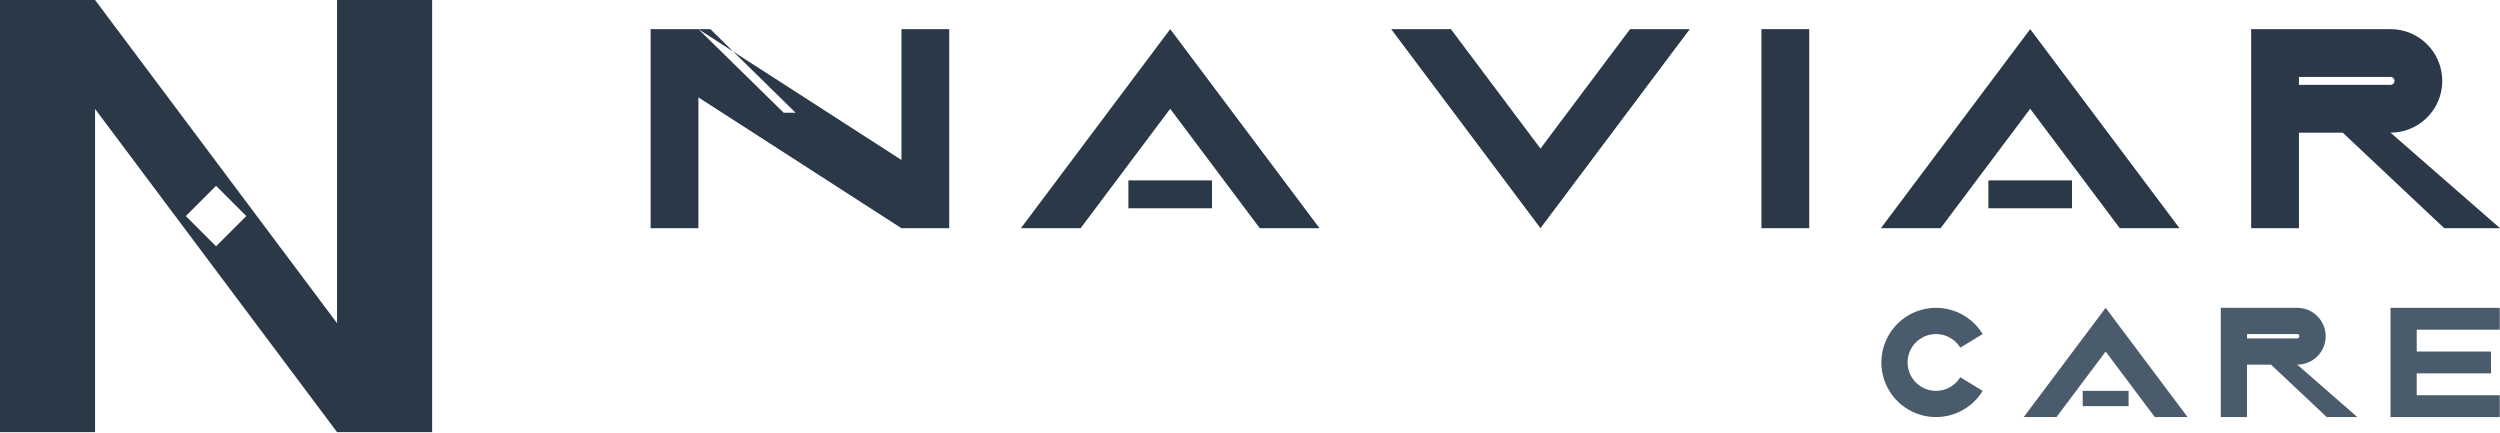
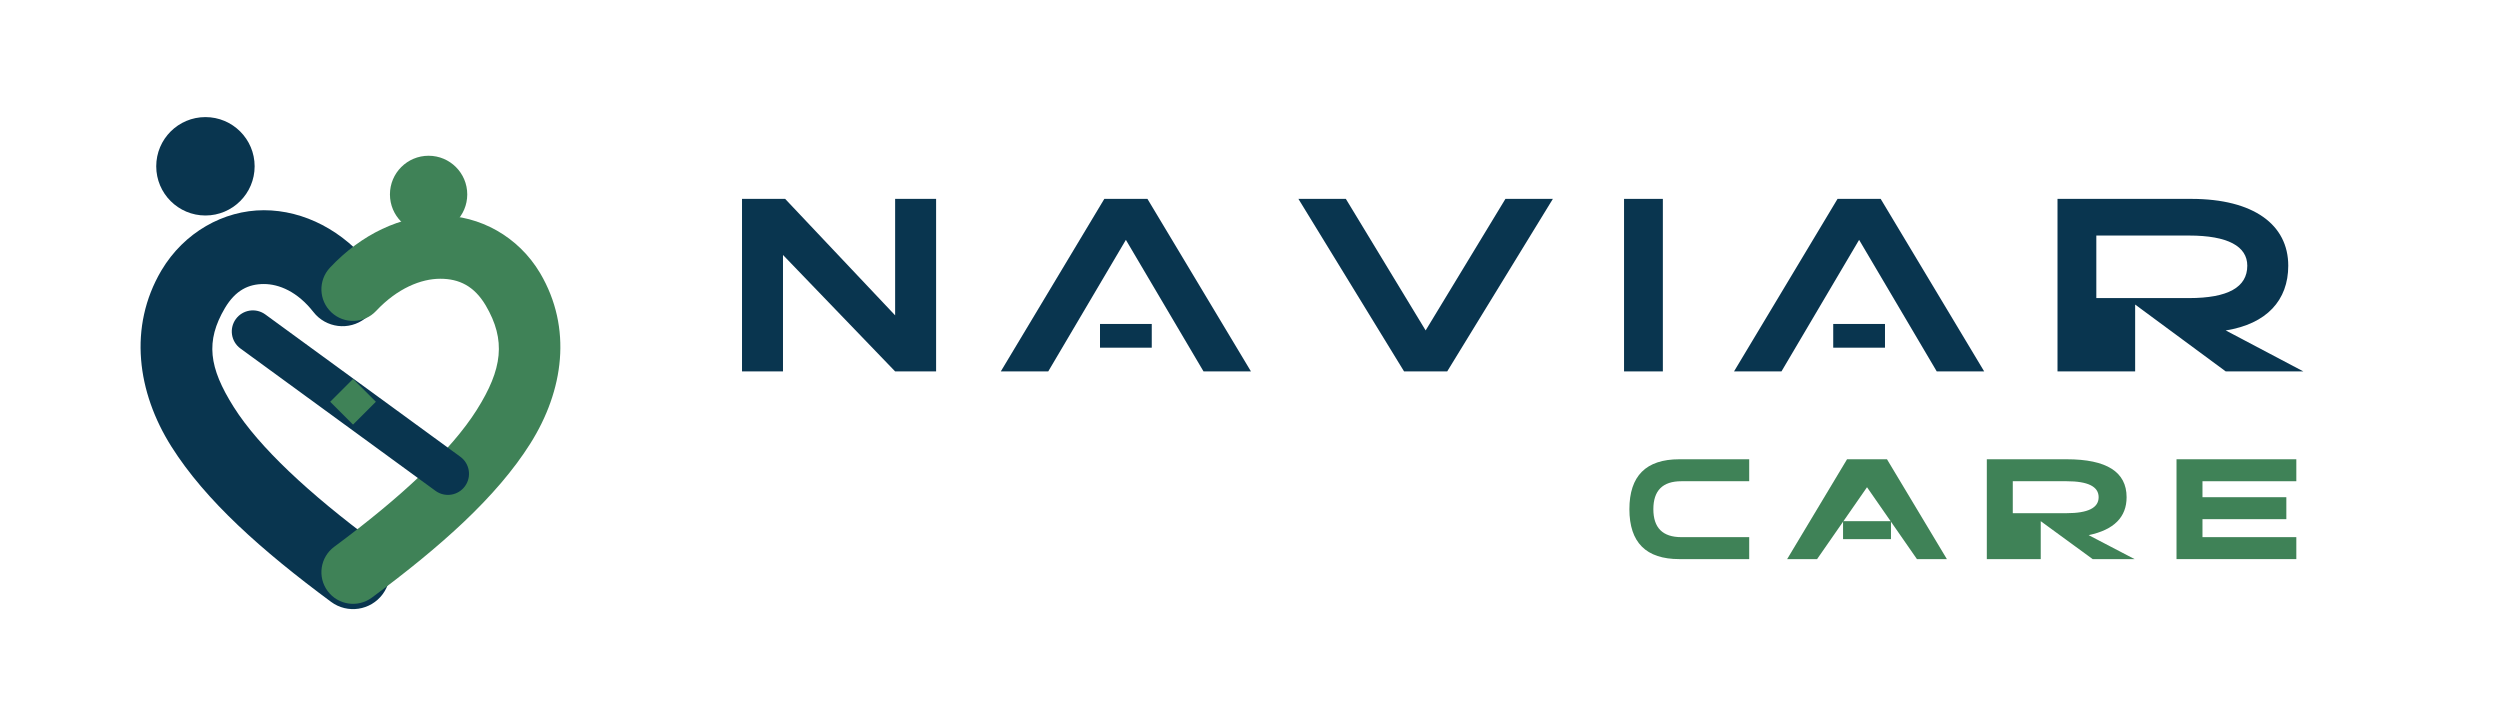
- <svg xmlns="http://www.w3.org/2000/svg" viewBox="0 0 1029.78 178.0" width="1029.78" height="178.0" role="img" aria-label="NAVIAR CARE">
-   <path d="M0 0 H22.0 L78.0 74.79 V0 H100.0 V100.0 H78.0 L22.0 25.21 V100.0 H0 Z M50.0 43.0 L57.0 50.0 L50.0 57.0 L43.0 50.0 Z" fill="#2A3847" fill-rule="evenodd" transform="translate(0.0 0.0) scale(1.78)" />
-   <path d="M0 0 H24.0 L126.0 65.72 V0 H150.0 V100.0 H126.0 L24.0 34.28 V100.0 H0 Z M24.0 0 L30.0 0 L72.84 42.0 L66.84 42.0 Z" fill="#2A3847" fill-rule="evenodd" transform="translate(268.0 12.0) scale(0.82)" />
-   <path d="M75.0 0.0 L150.0 100.0 L120.0 100.0 L75.0 40.0 L30.0 100.0 L0 100.0 Z M54.0 76.0 L96.0 76.0 L96.0 90.0 L54.0 90.0 Z" fill="#2A3847" fill-rule="evenodd" transform="translate(420.52 12.0) scale(0.82)" />
-   <path d="M75.0 100.0 L150.0 0.0 L120.0 0.0 L75.0 60.0 L30.0 0.0 L0 0.0 Z" fill="#2A3847" fill-rule="evenodd" transform="translate(573.04 12.0) scale(0.82)" />
-   <path d="M0 0 L24.0 0 L24.0 100.0 L0 100.0 Z" fill="#2A3847" fill-rule="evenodd" transform="translate(725.56 12.0) scale(0.82)" />
-   <path d="M75.0 0.0 L150.0 100.0 L120.0 100.0 L75.0 40.0 L30.0 100.0 L0 100.0 Z M54.0 76.0 L96.0 76.0 L96.0 90.0 L54.0 90.0 Z" fill="#2A3847" fill-rule="evenodd" transform="translate(774.76 12.0) scale(0.82)" />
-   <path d="M0 0 H70.0 A26.0 26.0 0 0 1 70.0 52.0 L125.0 100.0 H97.0 L46.0 52.0 H24.0 V100.0 H0 Z M24.0 24.0 H70.0 A2.0 2.0 0 0 1 70.0 28.0 H24.0 Z" fill="#2A3847" fill-rule="evenodd" transform="translate(927.28 12.0) scale(0.82)" />
-   <path d="M92.71 24.0 A50.0 50.0 0 1 0 92.71 76.0 L72.21 63.52 A26.0 26.0 0 1 1 72.21 36.48 Z" fill="#4A5B6C" fill-rule="evenodd" transform="translate(774.96 126.8) scale(0.45)" />
-   <path d="M75.0 0.0 L150.0 100.0 L120.0 100.0 L75.0 40.0 L30.0 100.0 L0 100.0 Z M54.0 76.0 L96.0 76.0 L96.0 90.0 L54.0 90.0 Z" fill="#4A5B6C" fill-rule="evenodd" transform="translate(833.59 126.8) scale(0.45)" />
-   <path d="M0 0 H70.0 A26.0 26.0 0 0 1 70.0 52.0 L125.0 100.0 H97.0 L46.0 52.0 H24.0 V100.0 H0 Z M24.0 24.0 H70.0 A2.0 2.0 0 0 1 70.0 28.0 H24.0 Z" fill="#4A5B6C" fill-rule="evenodd" transform="translate(914.77 126.8) scale(0.45)" />
-   <path d="M0 0 L100.0 0 L100.0 20.0 L24.0 20.0 L24.0 40.0 L92.0 40.0 L92.0 60.0 L24.0 60.0 L24.0 80.0 L100.0 80.0 L100.0 100.0 L0 100.0 Z" fill="#4A5B6C" fill-rule="evenodd" transform="translate(984.68 126.8) scale(0.45)" />
+ <svg xmlns="http://www.w3.org/2000/svg" viewBox="0 0 1252 360" role="img" aria-labelledby="title desc" version="1.1" id="svg48">
+   <g transform="translate(36 34) scale(.88)" id="g16">
+     <path fill="#09354F" d="M104 56a28 28 0 1 1-56 0 28 28 0 1 1 56 0z" id="path4" />
+     <path fill="#3F8257" d="M225 72a22 22 0 1 1-44 0 22 22 0 1 1 44 0z" id="path6" />
+     <path fill="#09354f" d="M 109.25,81 C 86.389,81 63.829,93.578 50.943,115.279 a 21.002,21.002 0 0 0 -0.045,0.074 c -18.887,32.107 -13.737,69.266 5.715,100.102 19.452,30.835 51.428,59.21 90.893,88.424 a 21,21 0 0 0 29.373,-4.385 21,21 0 0 0 -4.385,-29.373 C 134.958,242.335 106.435,215.71 92.137,193.045 77.85,170.399 75.995,155.562 87.078,136.691 93.189,126.42 100.621,123 109.25,123 c 8.639,0 19.13,4.317 28.201,15.928 a 21,21 0 0 0 29.477,3.621 21,21 0 0 0 3.621,-29.477 C 154.62,92.683 132.111,81 109.25,81 Z" id="path8" />
+     <path fill="#3f8257" d="m 209.625,84 c -22.399,0 -44.889,10.632 -62.756,29.689 a 18,18 0 0 0 0.82,25.441 18,18 0 0 0 25.441,-0.82 C 185.264,125.368 198.774,120 209.625,120 c 10.834,0 19.344,4.188 25.867,15.145 11.657,19.829 9.57,36.26 -5.092,59.502 -14.666,23.248 -43.436,49.999 -81.109,77.887 a 18,18 0 0 0 -3.758,25.176 18,18 0 0 0 25.176,3.758 c 39.326,-29.112 71.057,-57.362 90.141,-87.613 19.084,-30.252 23.997,-65.817 5.666,-96.98 a 18.002,18.002 0 0 0 -0.039,-0.062 C 254.004,95.804 232.024,84 209.625,84 Z" id="path10" />
+     <path fill="#09354f" d="m 101.148,138.145 a 12,12 0 0 0 -7.842,4.781 12,12 0 0 0 2.619,16.768 l 111,81 a 12,12 0 0 0 16.768,-2.619 12,12 0 0 0 -2.619,-16.768 l -111,-81 a 12,12 0 0 0 -8.926,-2.162 z" id="path12" />
+     <path fill="#3F8257" d="M160 177l13 13-13 13-13-13z" id="path14" />
+   </g>
+   <g fill="#09354F" transform="translate(350 78) scale(1.08)" id="g34">
+     <path d="M20 100V20h20l51 54V20h19v80H91L39 46v54z" id="path18" />
+     <path d="M140 100l48-80h20l48 80h-22l-36-61-36 61z" id="path20" />
+     <path d="M186 78h24v11h-24z" id="path22" />
+     <path d="M278 20h22l37 61 37-61h22l-49 80h-20z" id="path24" />
+     <path d="M429 20h18v80h-18z" id="path26" />
+     <path d="M480 100l48-80h20l48 80h-22l-36-61-36 61z" id="path28" />
+     <path d="M526 78h24v11h-24z" id="path30" />
+     <path fill-rule="evenodd" d="M630 100V20h62c29 0 45 12 45 31 0 16-10 27-29 30l36 19h-36l-42-31v31zm18-63v29h43c18 0 27-5 27-15 0-9-9-14-27-14z" id="path32" />
+   </g>
+   <g fill="#3F8257" id="g46">
+     <path d="M876 230h-35q-25 0-25 25t25 25h35v-11h-34q-14 0-14-14t14-14h34z" id="path36" />
+     <path d="M895 280l30-50h20l30 50h-15l-25-36-25 36z" id="path38" />
+     <path d="M923 261h24v9h-24z" id="path40" />
+     <path d="M995 280v-50h40q30 0 30 19 0 15-19 19l23 12h-21l-26-19v19zm13-39v16h27q16 0 16-8t-16-8z" id="path42" />
+     <path d="M1090 230h60v11h-47v8h42v11h-42v9h47v11h-60z" id="path44" />
+   </g>
</svg>
